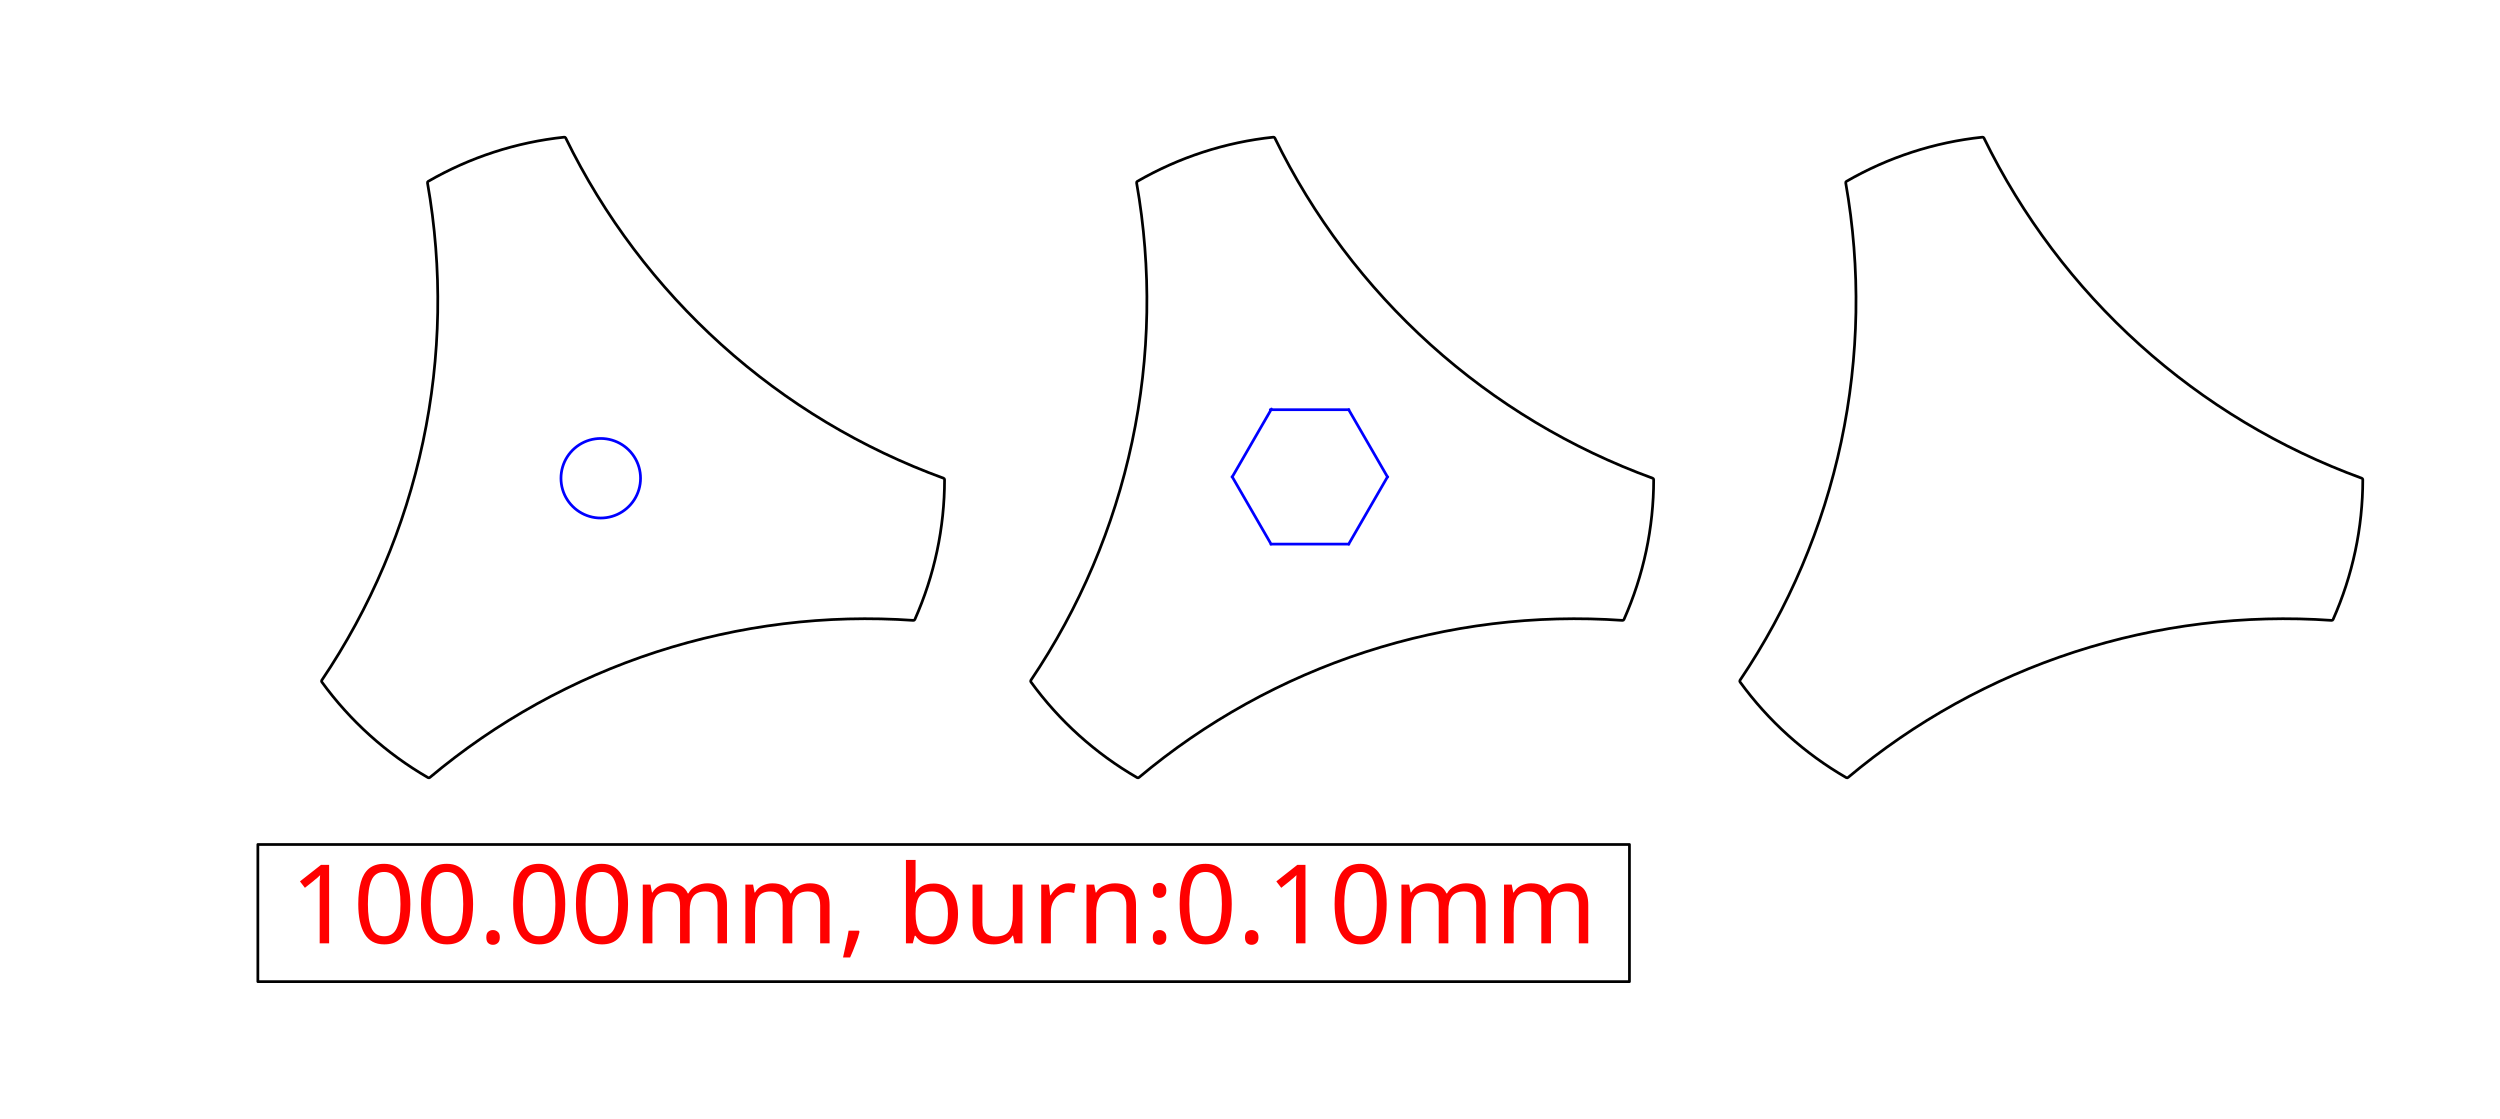
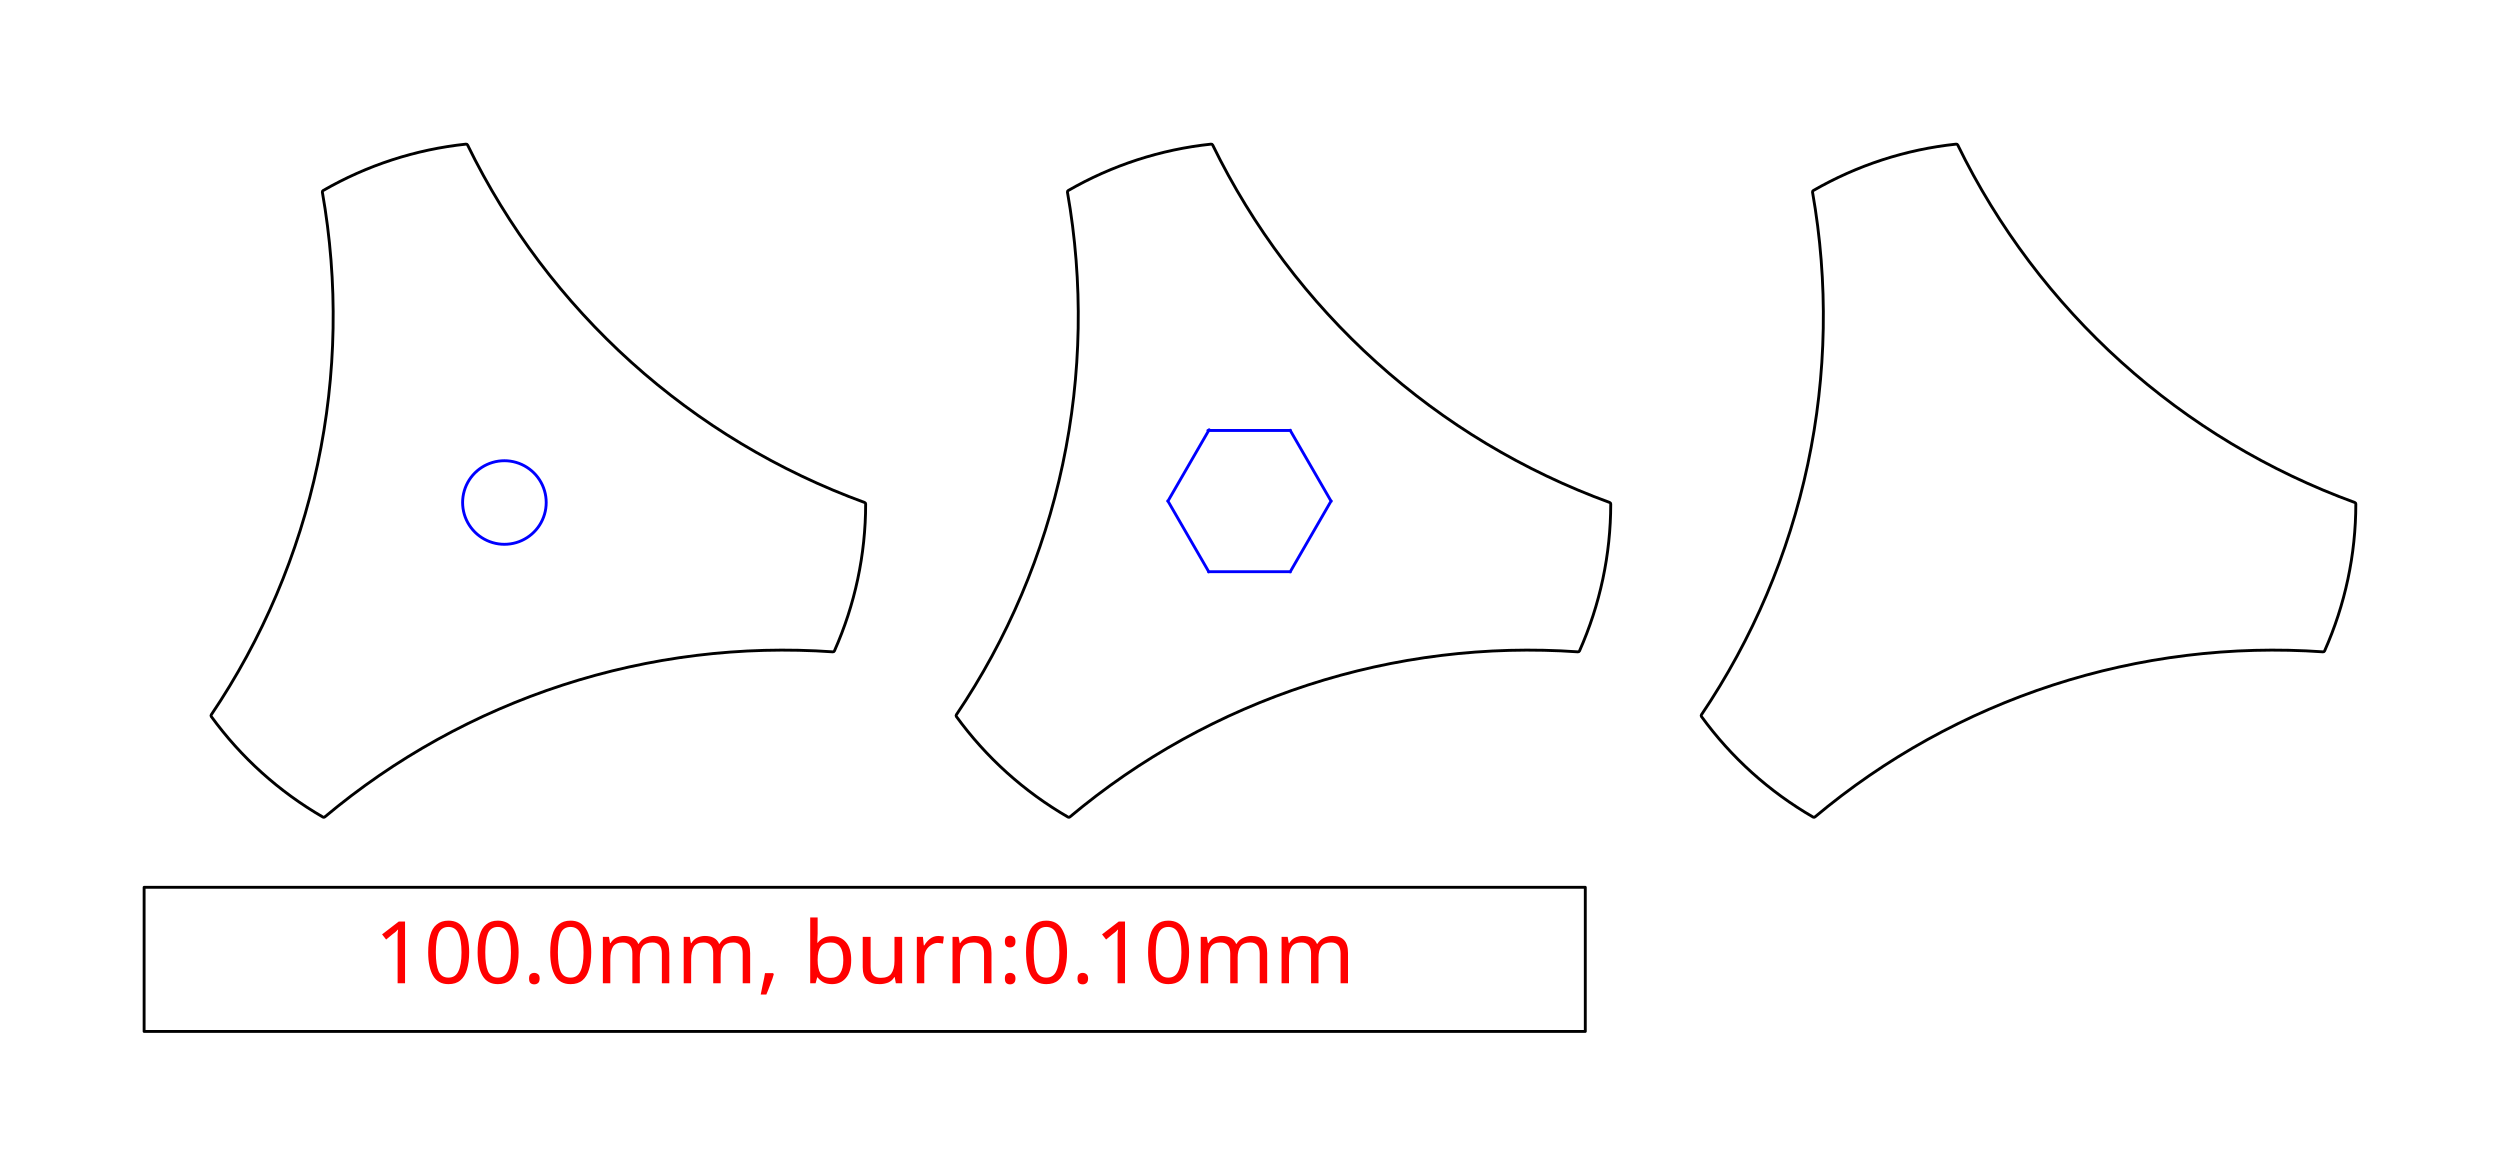
- <svg xmlns="http://www.w3.org/2000/svg" height="81.57mm" viewBox="0.0 0.0 182.27 81.57" width="182.27mm">
+ <svg xmlns="http://www.w3.org/2000/svg" height="81.57mm" viewBox="0.0 0.0 173.47 81.57" width="173.47mm">
  <g id="p-0" style="fill:none;stroke-linecap:round;stroke-linejoin:round;">
-     <path d="M 18.800 71.569 H 118.800 V 61.569 H 18.800 V 71.569 Z" stroke="rgb(0,0,0)" stroke-width="0.20" />
-     <text dominant-baseline="hanging" font-size="8px" style="font-family: sans-serif ; font-weight: normal; font-style: normal; fill: rgb(255,0,0)" text-anchor="middle" transform="matrix( 1.000 0.000 0.000 1.000 68.800 62.569 )">100.00mm, burn:0.10mm</text>
+     <path d="M 10.000 71.569 H 110.000 V 61.569 H 10.000 V 71.569 Z" stroke="rgb(0,0,0)" stroke-width="0.20" />
+     <text dominant-baseline="hanging" font-size="6px" style="font-family: sans-serif ; font-weight: normal; font-style: normal; fill: rgb(255,0,0)" text-anchor="middle" transform="matrix( 1.000 0.000 0.000 1.000 60.000 63.569 )">100.0mm, burn:0.10mm</text>
  </g>
  <g id="p-1" style="fill:none;stroke-linecap:round;stroke-linejoin:round;">
-     <path d="M 46.700 34.869 C 46.700 35.424 46.540 35.969 46.240 36.436 C 45.939 36.904 45.510 37.276 45.005 37.506 C 44.499 37.737 43.938 37.818 43.387 37.739 C 42.837 37.660 42.321 37.424 41.901 37.060 C 41.481 36.696 41.174 36.219 41.017 35.686 C 40.861 35.152 40.861 34.585 41.017 34.052 C 41.174 33.518 41.481 33.041 41.901 32.677 C 42.321 32.313 42.837 32.077 43.387 31.998 C 43.938 31.919 44.499 32.000 45.005 32.231 C 45.510 32.462 45.939 32.833 46.240 33.301 C 46.540 33.768 46.700 34.313 46.700 34.869 Z" stroke="rgb(0,0,255)" stroke-width="0.20" />
-     <path d="M 68.800 34.869 C 62.829 32.695 57.332 29.392 52.610 25.140 C 47.887 20.888 44.028 15.767 41.242 10.056 C 41.224 10.018 41.184 9.996 41.142 10.000 C 37.644 10.368 34.262 11.467 31.216 13.225 C 31.179 13.246 31.160 13.288 31.167 13.329 C 32.271 19.587 32.159 25.999 30.838 32.215 C 29.517 38.430 27.011 44.333 23.457 49.601 C 23.434 49.636 23.435 49.682 23.459 49.716 C 25.527 52.562 28.170 54.941 31.216 56.700 C 31.252 56.721 31.298 56.717 31.330 56.690 C 36.198 52.605 41.807 49.496 47.850 47.533 C 53.893 45.569 60.259 44.787 66.597 45.231 C 66.639 45.234 66.679 45.210 66.696 45.172 C 68.126 41.958 68.866 38.480 68.866 34.962 C 68.866 34.920 68.840 34.883 68.800 34.869 Z" stroke="rgb(0,0,0)" stroke-width="0.20" />
+     <path d="M 37.900 34.869 C 37.900 35.424 37.740 35.969 37.440 36.436 C 37.139 36.904 36.710 37.276 36.205 37.506 C 35.699 37.737 35.138 37.818 34.587 37.739 C 34.037 37.660 33.521 37.424 33.101 37.060 C 32.681 36.696 32.374 36.219 32.217 35.686 C 32.061 35.152 32.061 34.585 32.217 34.052 C 32.374 33.518 32.681 33.041 33.101 32.677 C 33.521 32.313 34.037 32.077 34.587 31.998 C 35.138 31.919 35.699 32.000 36.205 32.231 C 36.710 32.462 37.139 32.833 37.440 33.301 C 37.740 33.768 37.900 34.313 37.900 34.869 Z" stroke="rgb(0,0,255)" stroke-width="0.20" />
+     <path d="M 60.000 34.869 C 54.029 32.695 48.532 29.392 43.810 25.140 C 39.087 20.888 35.228 15.767 32.442 10.056 C 32.424 10.018 32.384 9.996 32.342 10.000 C 28.844 10.368 25.462 11.467 22.416 13.225 C 22.379 13.246 22.360 13.288 22.367 13.329 C 23.471 19.587 23.359 25.999 22.038 32.215 C 20.717 38.430 18.211 44.333 14.657 49.601 C 14.634 49.636 14.635 49.682 14.659 49.716 C 16.727 52.562 19.370 54.941 22.416 56.700 C 22.452 56.721 22.498 56.717 22.530 56.690 C 27.398 52.605 33.007 49.496 39.050 47.533 C 45.093 45.569 51.459 44.787 57.797 45.231 C 57.839 45.234 57.879 45.210 57.896 45.172 C 59.326 41.958 60.066 38.480 60.066 34.962 C 60.066 34.920 60.040 34.883 60.000 34.869 Z" stroke="rgb(0,0,0)" stroke-width="0.20" />
  </g>
  <g id="p-2" style="fill:none;stroke-linecap:round;stroke-linejoin:round;">
-     <path d="M 92.613 29.869 H 98.329 C 98.387 29.869 98.300 29.819 98.329 29.869 L 101.158 34.769 C 101.187 34.819 101.187 34.719 101.158 34.769 L 98.329 39.669 C 98.300 39.719 98.387 39.669 98.329 39.669 H 92.671 C 92.613 39.669 92.700 39.719 92.671 39.669 L 89.842 34.769 C 89.813 34.719 89.813 34.819 89.842 34.769 L 92.700 29.819 C 92.682 29.849 92.649 29.869 92.613 29.869 Z" stroke="rgb(0,0,255)" stroke-width="0.20" />
-     <path d="M 120.500 34.869 C 114.529 32.695 109.032 29.392 104.310 25.140 C 99.587 20.888 95.728 15.767 92.942 10.056 C 92.924 10.018 92.884 9.996 92.842 10.000 C 89.344 10.368 85.962 11.467 82.916 13.225 C 82.879 13.246 82.860 13.288 82.867 13.329 C 83.971 19.587 83.859 25.999 82.538 32.215 C 81.217 38.430 78.711 44.333 75.157 49.601 C 75.134 49.636 75.135 49.682 75.159 49.716 C 77.227 52.562 79.870 54.941 82.916 56.700 C 82.952 56.721 82.998 56.717 83.030 56.690 C 87.898 52.605 93.507 49.496 99.550 47.533 C 105.593 45.569 111.959 44.787 118.297 45.231 C 118.339 45.234 118.379 45.210 118.396 45.172 C 119.826 41.958 120.566 38.480 120.566 34.962 C 120.566 34.920 120.540 34.883 120.500 34.869 Z" stroke="rgb(0,0,0)" stroke-width="0.20" />
+     <path d="M 83.813 29.869 H 89.529 C 89.587 29.869 89.500 29.819 89.529 29.869 L 92.358 34.769 C 92.387 34.819 92.387 34.719 92.358 34.769 L 89.529 39.669 C 89.500 39.719 89.587 39.669 89.529 39.669 H 83.871 C 83.813 39.669 83.900 39.719 83.871 39.669 L 81.042 34.769 C 81.013 34.719 81.013 34.819 81.042 34.769 L 83.900 29.819 C 83.882 29.849 83.849 29.869 83.813 29.869 Z" stroke="rgb(0,0,255)" stroke-width="0.20" />
+     <path d="M 111.700 34.869 C 105.729 32.695 100.232 29.392 95.510 25.140 C 90.787 20.888 86.928 15.767 84.142 10.056 C 84.124 10.018 84.084 9.996 84.042 10.000 C 80.544 10.368 77.162 11.467 74.116 13.225 C 74.079 13.246 74.060 13.288 74.067 13.329 C 75.171 19.587 75.059 25.999 73.738 32.215 C 72.417 38.430 69.911 44.333 66.357 49.601 C 66.334 49.636 66.335 49.682 66.359 49.716 C 68.427 52.562 71.070 54.941 74.116 56.700 C 74.152 56.721 74.198 56.717 74.230 56.690 C 79.098 52.605 84.707 49.496 90.750 47.533 C 96.793 45.569 103.159 44.787 109.497 45.231 C 109.539 45.234 109.579 45.210 109.596 45.172 C 111.026 41.958 111.766 38.480 111.766 34.962 C 111.766 34.920 111.740 34.883 111.700 34.869 Z" stroke="rgb(0,0,0)" stroke-width="0.20" />
  </g>
  <g id="p-3" style="fill:none;stroke-linecap:round;stroke-linejoin:round;">
-     <path d="M 172.200 34.869 C 166.229 32.695 160.732 29.392 156.010 25.140 C 151.287 20.888 147.428 15.767 144.642 10.056 C 144.624 10.018 144.584 9.996 144.542 10.000 C 141.044 10.368 137.662 11.467 134.616 13.225 C 134.579 13.246 134.560 13.288 134.567 13.329 C 135.671 19.587 135.559 25.999 134.238 32.215 C 132.917 38.430 130.411 44.333 126.857 49.601 C 126.834 49.636 126.835 49.682 126.859 49.716 C 128.927 52.562 131.570 54.941 134.616 56.700 C 134.652 56.721 134.698 56.717 134.730 56.690 C 139.598 52.605 145.207 49.496 151.250 47.533 C 157.293 45.569 163.659 44.787 169.997 45.231 C 170.039 45.234 170.079 45.210 170.096 45.172 C 171.526 41.958 172.266 38.480 172.266 34.962 C 172.266 34.920 172.240 34.883 172.200 34.869 Z" stroke="rgb(0,0,0)" stroke-width="0.20" />
+     <path d="M 163.400 34.869 C 157.429 32.695 151.932 29.392 147.210 25.140 C 142.487 20.888 138.628 15.767 135.842 10.056 C 135.824 10.018 135.784 9.996 135.742 10.000 C 132.244 10.368 128.862 11.467 125.816 13.225 C 125.779 13.246 125.760 13.288 125.767 13.329 C 126.871 19.587 126.759 25.999 125.438 32.215 C 124.117 38.430 121.611 44.333 118.057 49.601 C 118.034 49.636 118.035 49.682 118.059 49.716 C 120.127 52.562 122.770 54.941 125.816 56.700 C 125.852 56.721 125.898 56.717 125.930 56.690 C 130.798 52.605 136.407 49.496 142.450 47.533 C 148.493 45.569 154.859 44.787 161.197 45.231 C 161.239 45.234 161.279 45.210 161.296 45.172 C 162.726 41.958 163.466 38.480 163.466 34.962 C 163.466 34.920 163.440 34.883 163.400 34.869 Z" stroke="rgb(0,0,0)" stroke-width="0.20" />
  </g>
</svg>
